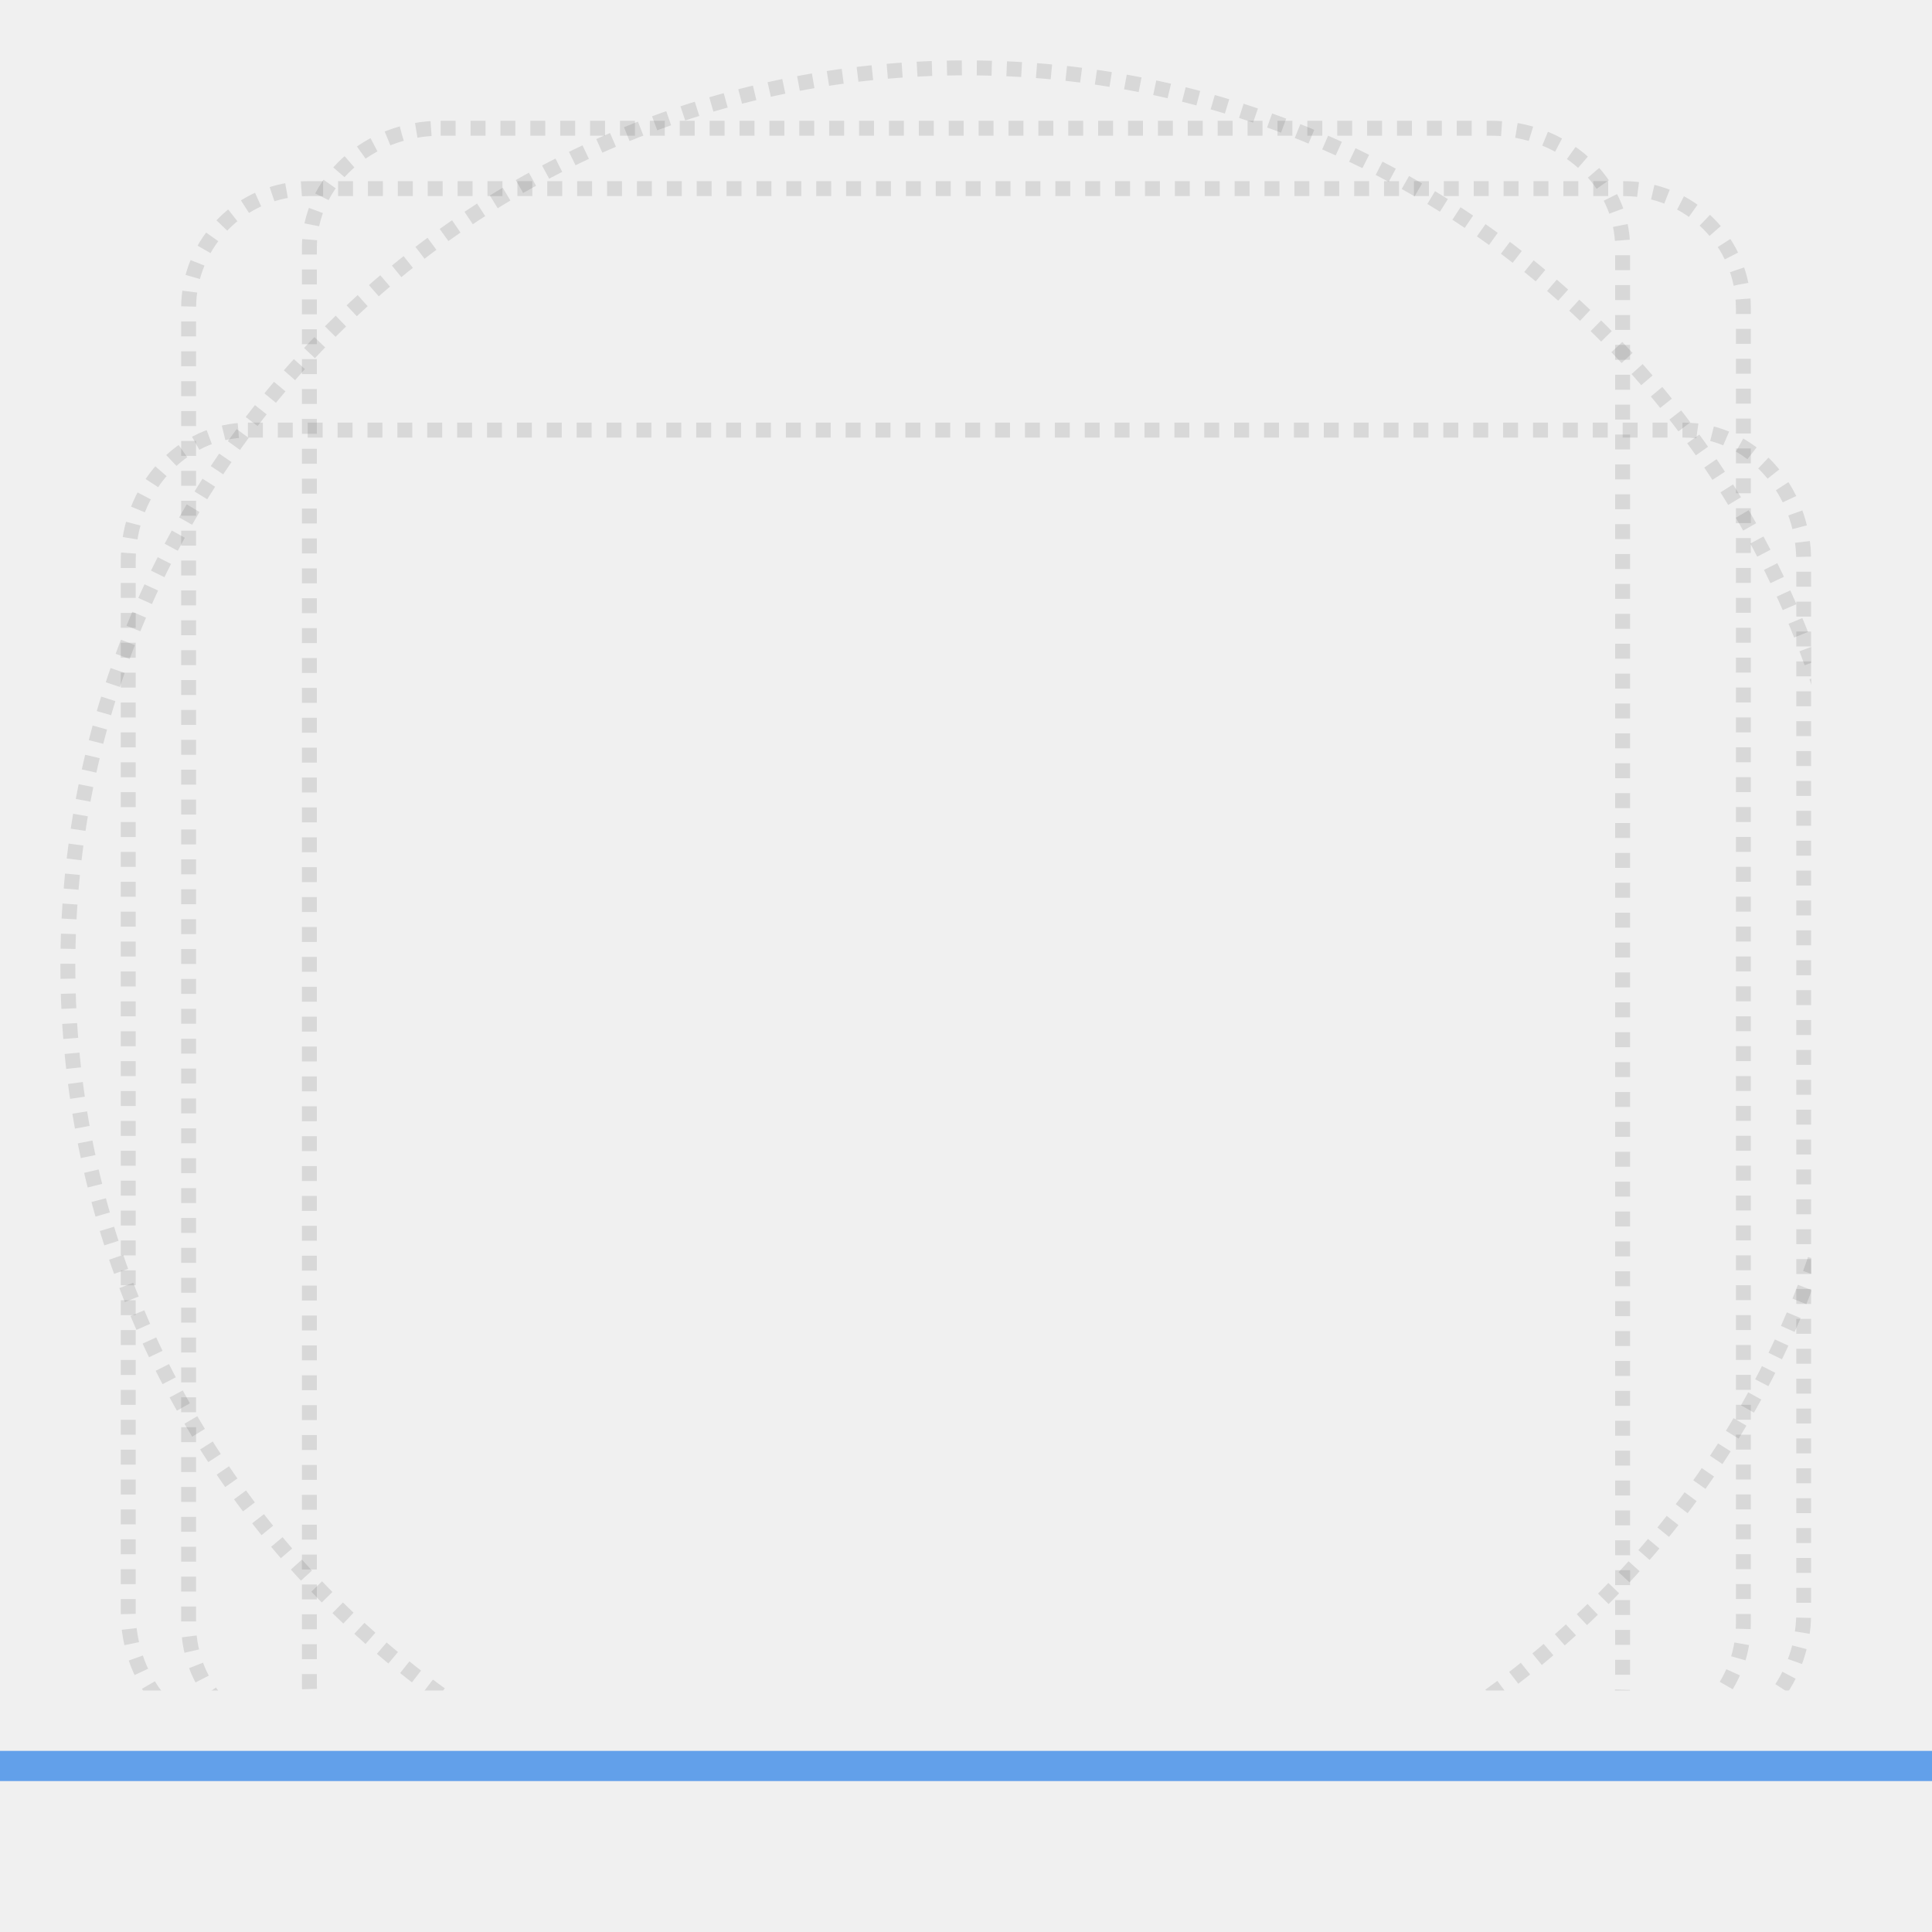
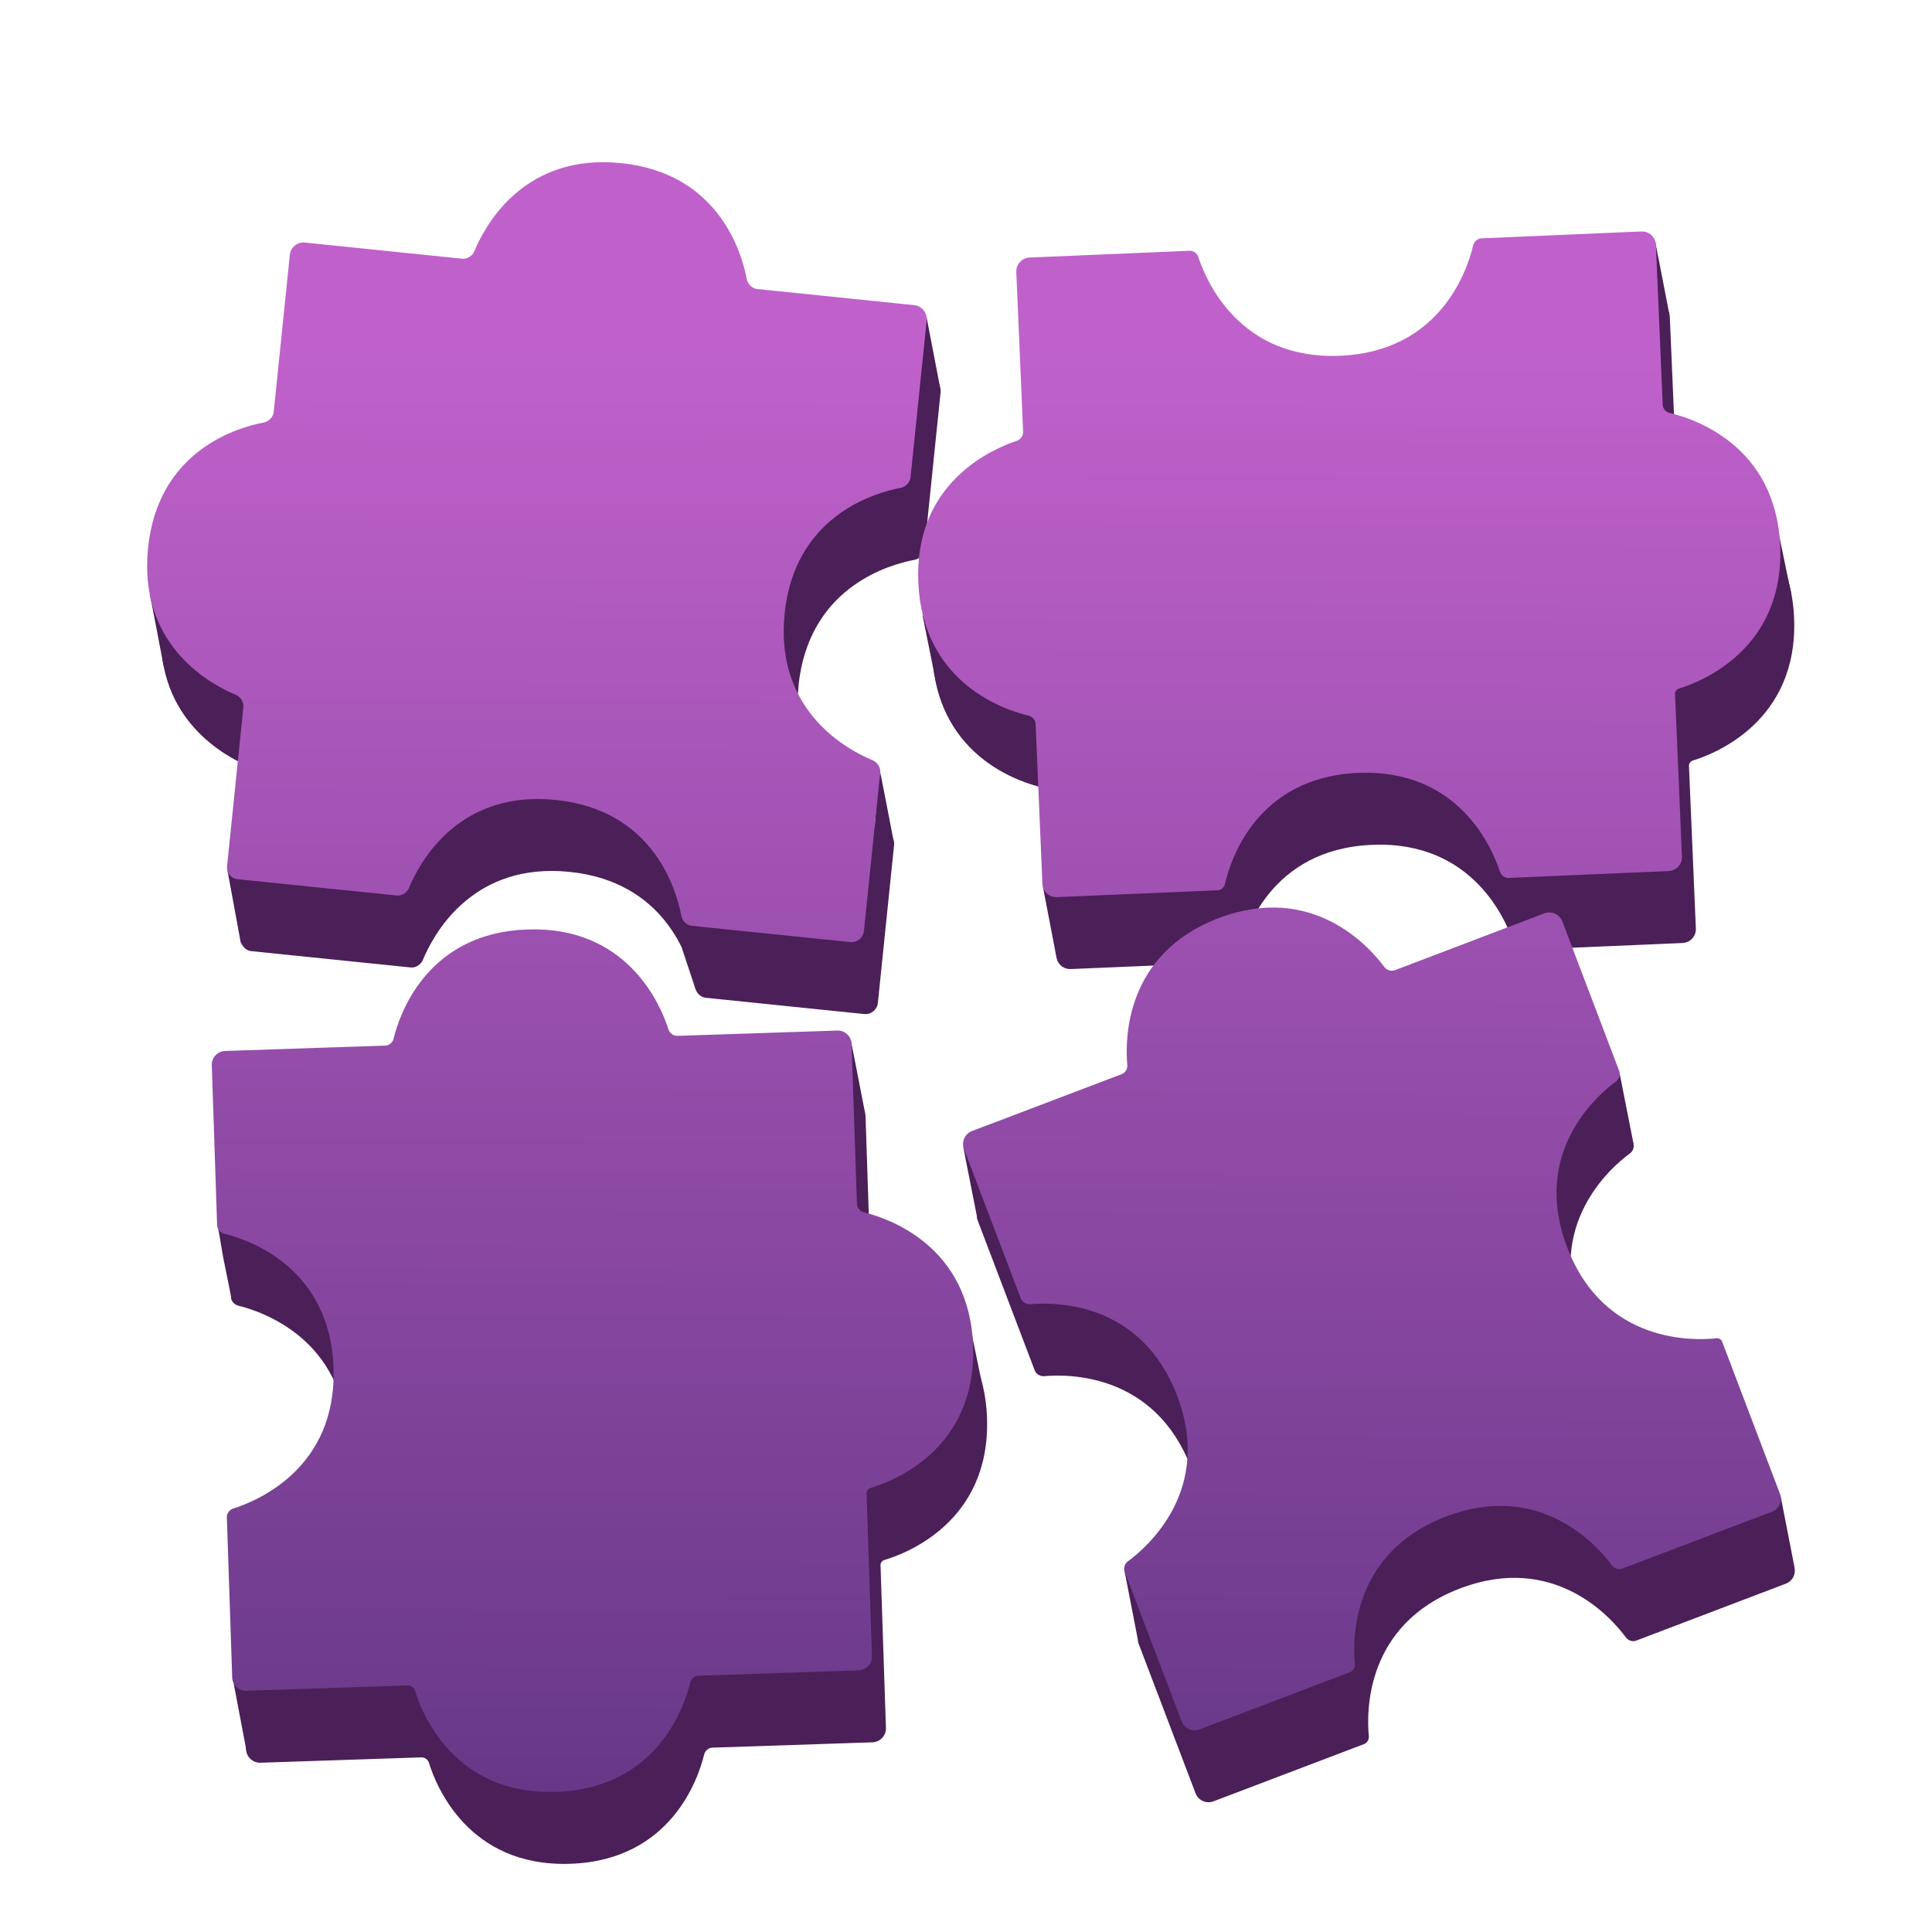
- <svg xmlns="http://www.w3.org/2000/svg" xmlns:xlink="http://www.w3.org/1999/xlink" width="128px" height="128px" viewBox="0 0 128 128" version="1.1">
-   <defs>
-     <filter id="alpha" filterUnits="objectBoundingBox" x="0%" y="0%" width="100%" height="100%">
-       <feColorMatrix type="matrix" in="SourceGraphic" values="0 0 0 0 1 0 0 0 0 1 0 0 0 0 1 0 0 0 1 0" />
-     </filter>
-     <mask id="mask0">
-       <g filter="url(#alpha)">
-         <rect x="0" y="0" width="128" height="128" style="fill:rgb(0%,0%,0%);fill-opacity:0.1;stroke:none;" />
-       </g>
-     </mask>
-     <clipPath id="clip1">
-       <rect x="0" y="0" width="192" height="152" />
-     </clipPath>
-     <g id="surface10632" clip-path="url(#clip1)">
-       <path style="fill:none;stroke-width:0.99;stroke-linecap:butt;stroke-linejoin:miter;stroke:rgb(0%,0%,0%);stroke-opacity:1;stroke-dasharray:0.99,0.99;stroke-miterlimit:4;" d="M 123.504 236 C 123.504 268.863 96.863 295.504 64 295.504 C 31.137 295.504 4.496 268.863 4.496 236 C 4.496 203.137 31.137 176.496 64 176.496 C 96.863 176.496 123.504 203.137 123.504 236 Z M 123.504 236 " transform="matrix(1,0,0,1,8,-156)" />
-     </g>
-     <mask id="mask1">
-       <g filter="url(#alpha)">
-         <rect x="0" y="0" width="128" height="128" style="fill:rgb(0%,0%,0%);fill-opacity:0.1;stroke:none;" />
-       </g>
-     </mask>
-     <clipPath id="clip2">
-       <rect x="0" y="0" width="192" height="152" />
-     </clipPath>
-     <g id="surface10635" clip-path="url(#clip2)">
-       <path style="fill:none;stroke-width:0.99;stroke-linecap:butt;stroke-linejoin:miter;stroke:rgb(0%,0%,0%);stroke-opacity:1;stroke-dasharray:0.99,0.99;stroke-miterlimit:4;" d="M 29.195 180.496 L 98.805 180.496 C 103.609 180.496 107.504 184.047 107.504 188.426 L 107.504 283.574 C 107.504 287.953 103.609 291.504 98.805 291.504 L 29.195 291.504 C 24.391 291.504 20.496 287.953 20.496 283.574 L 20.496 188.426 C 20.496 184.047 24.391 180.496 29.195 180.496 Z M 29.195 180.496 " transform="matrix(1,0,0,1,8,-156)" />
-     </g>
-     <mask id="mask2">
-       <g filter="url(#alpha)">
-         <rect x="0" y="0" width="128" height="128" style="fill:rgb(0%,0%,0%);fill-opacity:0.1;stroke:none;" />
-       </g>
-     </mask>
-     <clipPath id="clip3">
-       <rect x="0" y="0" width="192" height="152" />
-     </clipPath>
-     <g id="surface10638" clip-path="url(#clip3)">
-       <path style="fill:none;stroke-width:0.99;stroke-linecap:butt;stroke-linejoin:miter;stroke:rgb(0%,0%,0%);stroke-opacity:1;stroke-dasharray:0.99,0.99;stroke-miterlimit:4;" d="M 20.418 184.496 L 107.582 184.496 C 111.957 184.496 115.504 188.043 115.504 192.418 L 115.504 279.582 C 115.504 283.957 111.957 287.504 107.582 287.504 L 20.418 287.504 C 16.043 287.504 12.496 283.957 12.496 279.582 L 12.496 192.418 C 12.496 188.043 16.043 184.496 20.418 184.496 Z M 20.418 184.496 " transform="matrix(1,0,0,1,8,-156)" />
-     </g>
-     <mask id="mask3">
-       <g filter="url(#alpha)">
-         <rect x="0" y="0" width="128" height="128" style="fill:rgb(0%,0%,0%);fill-opacity:0.1;stroke:none;" />
-       </g>
-     </mask>
-     <clipPath id="clip4">
-       <rect x="0" y="0" width="192" height="152" />
-     </clipPath>
-     <g id="surface10641" clip-path="url(#clip4)">
-       <path style="fill:none;stroke-width:0.99;stroke-linecap:butt;stroke-linejoin:miter;stroke:rgb(0%,0%,0%);stroke-opacity:1;stroke-dasharray:0.99,0.99;stroke-miterlimit:4;" d="M 16.426 200.496 L 111.574 200.496 C 115.953 200.496 119.504 204.391 119.504 209.195 L 119.504 278.805 C 119.504 283.609 115.953 287.504 111.574 287.504 L 16.426 287.504 C 12.047 287.504 8.496 283.609 8.496 278.805 L 8.496 209.195 C 8.496 204.391 12.047 200.496 16.426 200.496 Z M 16.426 200.496 " transform="matrix(1,0,0,1,8,-156)" />
-     </g>
-   </defs>
-   <g id="surface10578">
-     <rect x="0" y="0" width="128" height="128" style="fill:rgb(94.118%,94.118%,94.118%);fill-opacity:1;stroke:none;" />
-     <use xlink:href="#surface10632" transform="matrix(1,0,0,1,-8,-16)" mask="url(#mask0)" />
-     <use xlink:href="#surface10635" transform="matrix(1,0,0,1,-8,-16)" mask="url(#mask1)" />
-     <use xlink:href="#surface10638" transform="matrix(1,0,0,1,-8,-16)" mask="url(#mask2)" />
-     <use xlink:href="#surface10641" transform="matrix(1,0,0,1,-8,-16)" mask="url(#mask3)" />
-     <path style="fill:none;stroke-width:2;stroke-linecap:butt;stroke-linejoin:miter;stroke:rgb(38.431%,62.745%,91.765%);stroke-opacity:1;stroke-miterlimit:4;" d="M 0 289 L 128 289 " transform="matrix(1,0,0,1,0,-172)" />
+ <svg xmlns="http://www.w3.org/2000/svg" height="128px" viewBox="0 0 128 128" width="128px">
+   <linearGradient id="a" gradientTransform="matrix(0.430906 -0.163868 0.163868 0.430906 23.66552 -6.246448)" gradientUnits="userSpaceOnUse" x1="54.804" x2="-24.742" y1="89.387" y2="296.613">
+     <stop offset="0" stop-color="#c061cb" />
+     <stop offset="1" stop-color="#613583" />
+   </linearGradient>
+   <g fill-rule="evenodd">
+     <path d="m 69.137 21.832 l 10.609 -0.453 c 0.246 -0.012 0.492 0.172 0.566 0.406 c 0.508 1.559 2.727 6.836 9.402 6.551 c 6.656 -0.285 8.426 -5.695 8.809 -7.312 c 0.059 -0.246 0.297 -0.457 0.551 -0.469 l 10.594 -0.453 c 0.508 -0.02 0.938 0.375 0.961 0.883 l 0.453 10.609 c 0.008 0.246 0.215 0.477 0.453 0.531 c 1.598 0.375 7.043 2.133 7.328 8.809 c 0.293 6.934 -5.398 9.059 -6.711 9.453 c -0.145 0.047 -0.262 0.199 -0.254 0.352 l 0.457 10.777 c 0.023 0.508 -0.371 0.938 -0.879 0.961 l -10.613 0.453 c -0.242 0.008 -0.492 -0.176 -0.566 -0.41 c -0.508 -1.555 -2.723 -6.832 -9.402 -6.547 c -6.75 0.285 -8.477 5.852 -8.82 7.375 c -0.051 0.211 -0.254 0.395 -0.469 0.402 l -10.664 0.453 c -0.508 0.023 -0.938 -0.371 -0.957 -0.879 l -0.453 -10.613 c -0.012 -0.242 -0.215 -0.473 -0.457 -0.531 c -1.543 -0.359 -6.684 -2.027 -7.27 -8.211 c -0.031 -0.328 -0.055 -0.867 -0.055 -1.199 c 0.035 -6.191 5.004 -8.293 6.531 -8.797 c 0.242 -0.078 0.434 -0.332 0.426 -0.59 l -0.453 -10.594 c -0.023 -0.508 0.375 -0.938 0.883 -0.957 z m -48.016 -0.996 l 10.422 1.07 c 0.332 0.035 0.68 -0.195 0.809 -0.5 c 0.672 -1.629 3.105 -6.195 9.117 -5.879 c 0.332 0.016 0.867 0.074 1.195 0.121 c 5.953 0.914 7.406 5.883 7.734 7.609 c 0.059 0.328 0.355 0.625 0.688 0.656 l 10.406 1.07 c 0.508 0.051 0.875 0.504 0.824 1.012 l -1.07 10.406 c -0.035 0.332 -0.328 0.629 -0.656 0.688 c -1.73 0.328 -6.695 1.781 -7.609 7.734 c -0.051 0.328 -0.105 0.863 -0.121 1.195 c -0.316 6.012 4.25 8.445 5.875 9.117 c 0.309 0.129 0.539 0.477 0.504 0.809 l -1.078 10.5 c -0.047 0.453 -0.453 0.785 -0.91 0.738 l -10.5 -1.078 c -0.332 -0.031 -0.625 -0.328 -0.688 -0.656 c -0.328 -1.73 -1.781 -6.695 -7.734 -7.609 c -0.328 -0.047 -0.863 -0.105 -1.195 -0.121 c -6.012 -0.316 -8.445 4.25 -9.117 5.879 c -0.125 0.305 -0.477 0.535 -0.805 0.5 l -10.559 -1.082 c -0.422 -0.043 -0.734 -0.426 -0.688 -0.848 l 1.082 -10.559 c 0.035 -0.328 -0.195 -0.68 -0.5 -0.805 c -1.625 -0.676 -6.168 -3.105 -5.863 -9.117 c 0.016 -0.332 0.07 -0.867 0.121 -1.195 c 0.902 -5.953 5.863 -7.406 7.594 -7.734 c 0.328 -0.062 0.621 -0.355 0.656 -0.688 l 1.07 -10.426 c 0.051 -0.496 0.496 -0.859 0.996 -0.809 z m 44.203 58.863 l 9.926 -3.773 c 0.23 -0.09 0.383 -0.355 0.359 -0.602 c -0.148 -1.629 -0.195 -7.352 6.051 -9.73 c 6.23 -2.367 9.992 1.906 10.98 3.238 c 0.152 0.207 0.453 0.309 0.691 0.215 l 9.91 -3.766 c 0.477 -0.184 1.012 0.055 1.191 0.531 l 3.773 9.926 c 0.09 0.23 -0.008 0.523 -0.207 0.668 c -1.32 0.973 -5.629 4.742 -3.25 10.988 c 2.465 6.484 8.535 6.188 9.898 6.035 c 0.148 -0.02 0.316 0.078 0.371 0.219 l 3.832 10.086 c 0.184 0.477 -0.055 1.008 -0.531 1.188 l -9.926 3.777 c -0.23 0.086 -0.523 -0.012 -0.668 -0.211 c -0.973 -1.316 -4.742 -5.625 -10.988 -3.25 c -6.316 2.402 -6.199 8.227 -6.047 9.785 c 0.023 0.215 -0.113 0.449 -0.316 0.527 l -9.977 3.793 c -0.477 0.18 -1.008 -0.059 -1.188 -0.535 l -3.777 -9.926 c -0.086 -0.23 0.012 -0.523 0.211 -0.668 c 1.32 -0.973 5.652 -4.746 3.262 -10.992 c -2.379 -6.223 -8.074 -6.195 -9.727 -6.047 c -0.254 0.023 -0.531 -0.137 -0.621 -0.375 l -3.77 -9.91 c -0.18 -0.477 0.059 -1.012 0.535 -1.191 z m -49.477 -5.305 l 10.613 -0.355 c 0.246 -0.008 0.477 -0.211 0.535 -0.449 c 0.375 -1.543 2.086 -6.691 8.277 -7.207 c 0.332 -0.031 0.871 -0.047 1.203 -0.043 c 6.188 0.105 8.246 5.094 8.734 6.629 c 0.074 0.242 0.332 0.438 0.586 0.426 l 10.598 -0.352 c 0.508 -0.016 0.934 0.383 0.949 0.891 l 0.355 10.613 c 0.008 0.246 0.211 0.477 0.449 0.535 c 1.594 0.387 7.023 2.199 7.246 8.879 c 0.23 6.934 -5.484 9.004 -6.797 9.391 c -0.148 0.043 -0.266 0.195 -0.258 0.348 l 0.359 10.781 c 0.016 0.508 -0.383 0.934 -0.895 0.953 l -10.613 0.352 c -0.242 0.008 -0.477 0.211 -0.535 0.449 c -0.387 1.594 -2.195 7.023 -8.879 7.246 c -6.754 0.227 -8.895 -5.191 -9.355 -6.688 c -0.062 -0.207 -0.277 -0.371 -0.496 -0.363 l -10.664 0.355 c -0.512 0.016 -0.938 -0.383 -0.953 -0.891 l -0.355 -10.617 c -0.008 -0.242 0.18 -0.488 0.414 -0.562 c 1.566 -0.492 6.887 -2.66 6.652 -9.34 c -0.234 -6.66 -5.633 -8.48 -7.242 -8.875 c -0.25 -0.062 -0.461 -0.301 -0.469 -0.555 l -0.352 -10.598 c -0.02 -0.512 0.379 -0.938 0.891 -0.953 z m 0 0" fill="#4b1f57" />
+     <path d="m 63.809 75.949 l 0.965 4.898 l 0.824 -0.617 z m 10.668 28.004 l 0.961 4.941 l 0.785 -0.789 z m -59.695 -20.672 l 0.578 2.867 s 0.273 -5.008 0.215 -5.016 c -0.055 -0.008 -1.152 0.039 -1.152 0.039 z m 0.656 28.016 l 0.922 4.867 l 0.145 -4.48 z m 48.895 -23.16 l 0.77 3.746 l -1.863 -2.824 z m -7.961 -19.227 l 0.941 4.828 l -0.93 -0.68 z m 61.602 30.234 l 0.926 4.738 l -1.652 -3.867 z m -10.668 -28.031 l 0.938 4.766 l -2.043 -3.918 z m -46.199 -30.406 l 0.938 4.641 l 0.5 -1.68 z m 7.984 18.023 l 0.922 4.797 l 0.184 -4.543 z m 48.648 -23.902 l 0.934 4.516 l -2.016 -3.207 z m -8.078 -18.832 l 0.941 4.836 l -1.051 -0.699 z m -99.746 23.355 c 0.027 0.023 0.934 4.82 0.934 4.82 l 0.078 -3.332 z m 5.156 18.316 l 0.91 4.961 l 0.523 -4.617 z m 30.105 5.141 l 0.918 2.766 l 0.059 -2.43 z m 13.082 -11.914 c 0.035 0.078 0.926 4.711 0.926 4.711 l -1.242 -0.758 z m 3.125 -29.902 l 0.891 4.625 l -1.762 -0.789 z m 0 0" fill="#4b1f57" />
+     <path d="m 68.215 17.062 l 10.609 -0.449 c 0.246 -0.012 0.492 0.172 0.566 0.406 c 0.508 1.559 2.727 6.836 9.402 6.551 c 6.656 -0.285 8.426 -5.695 8.809 -7.312 c 0.059 -0.246 0.297 -0.461 0.551 -0.469 l 10.594 -0.453 c 0.508 -0.023 0.938 0.371 0.961 0.883 l 0.453 10.609 c 0.008 0.246 0.215 0.477 0.453 0.531 c 1.598 0.371 7.043 2.133 7.328 8.809 c 0.293 6.934 -5.398 9.059 -6.711 9.453 c -0.145 0.047 -0.262 0.199 -0.254 0.352 l 0.457 10.777 c 0.023 0.508 -0.371 0.938 -0.879 0.961 l -10.613 0.453 c -0.242 0.008 -0.492 -0.176 -0.566 -0.41 c -0.508 -1.559 -2.723 -6.832 -9.402 -6.547 c -6.754 0.285 -8.477 5.852 -8.82 7.375 c -0.051 0.211 -0.254 0.395 -0.469 0.402 l -10.664 0.453 c -0.508 0.023 -0.938 -0.371 -0.957 -0.879 l -0.453 -10.613 c -0.012 -0.242 -0.219 -0.473 -0.457 -0.531 c -1.543 -0.359 -6.684 -2.027 -7.27 -8.211 c -0.031 -0.328 -0.055 -0.867 -0.055 -1.199 c 0.035 -6.191 5.004 -8.293 6.531 -8.797 c 0.242 -0.078 0.434 -0.336 0.426 -0.59 l -0.453 -10.594 c -0.023 -0.508 0.375 -0.938 0.883 -0.961 z m -48.016 -0.992 l 10.422 1.07 c 0.332 0.035 0.68 -0.195 0.809 -0.5 c 0.672 -1.629 3.105 -6.195 9.117 -5.879 c 0.332 0.016 0.867 0.07 1.195 0.121 c 5.953 0.914 7.406 5.879 7.734 7.609 c 0.059 0.328 0.355 0.625 0.688 0.656 l 10.406 1.07 c 0.508 0.051 0.875 0.504 0.824 1.012 l -1.07 10.406 c -0.035 0.332 -0.328 0.625 -0.656 0.688 c -1.73 0.328 -6.695 1.781 -7.609 7.734 c -0.051 0.328 -0.105 0.863 -0.121 1.195 c -0.316 6.012 4.25 8.445 5.875 9.117 c 0.309 0.129 0.539 0.477 0.504 0.809 l -1.078 10.496 c -0.047 0.457 -0.453 0.789 -0.91 0.742 l -10.5 -1.078 c -0.332 -0.035 -0.625 -0.328 -0.688 -0.656 c -0.328 -1.73 -1.781 -6.695 -7.734 -7.609 c -0.328 -0.051 -0.863 -0.105 -1.195 -0.121 c -6.012 -0.316 -8.445 4.25 -9.117 5.879 c -0.125 0.305 -0.477 0.535 -0.805 0.5 l -10.559 -1.082 c -0.422 -0.043 -0.734 -0.426 -0.688 -0.852 l 1.082 -10.555 c 0.035 -0.328 -0.195 -0.68 -0.5 -0.805 c -1.625 -0.676 -6.172 -3.105 -5.863 -9.117 c 0.016 -0.332 0.07 -0.867 0.121 -1.195 c 0.902 -5.953 5.863 -7.406 7.594 -7.734 c 0.328 -0.062 0.621 -0.359 0.656 -0.688 l 1.07 -10.426 c 0.051 -0.496 0.496 -0.859 0.996 -0.809 z m 44.203 58.863 l 9.926 -3.773 c 0.23 -0.09 0.383 -0.355 0.359 -0.602 c -0.148 -1.629 -0.195 -7.355 6.051 -9.73 c 6.23 -2.367 9.992 1.906 10.98 3.238 c 0.148 0.207 0.453 0.305 0.691 0.215 l 9.91 -3.77 c 0.477 -0.18 1.008 0.059 1.191 0.535 l 3.773 9.926 c 0.09 0.23 -0.008 0.523 -0.207 0.668 c -1.32 0.973 -5.629 4.742 -3.25 10.988 c 2.465 6.484 8.535 6.188 9.898 6.035 c 0.148 -0.02 0.316 0.078 0.371 0.219 l 3.832 10.086 c 0.184 0.473 -0.055 1.008 -0.531 1.188 l -9.926 3.773 c -0.23 0.09 -0.523 -0.008 -0.668 -0.207 c -0.973 -1.316 -4.742 -5.625 -10.988 -3.25 c -6.316 2.402 -6.199 8.227 -6.047 9.781 c 0.02 0.219 -0.113 0.453 -0.316 0.531 l -9.977 3.793 c -0.477 0.18 -1.008 -0.059 -1.188 -0.535 l -3.777 -9.926 c -0.086 -0.23 0.012 -0.523 0.211 -0.668 c 1.32 -0.973 5.652 -4.746 3.262 -10.992 c -2.379 -6.223 -8.074 -6.195 -9.727 -6.047 c -0.254 0.023 -0.531 -0.137 -0.621 -0.375 l -3.77 -9.91 c -0.18 -0.477 0.059 -1.012 0.535 -1.191 z m -49.477 -5.305 l 10.613 -0.355 c 0.246 -0.008 0.477 -0.211 0.535 -0.449 c 0.375 -1.543 2.086 -6.691 8.277 -7.211 c 0.332 -0.027 0.871 -0.043 1.203 -0.039 c 6.188 0.105 8.246 5.094 8.734 6.629 c 0.074 0.242 0.332 0.434 0.586 0.426 l 10.598 -0.352 c 0.508 -0.02 0.934 0.383 0.949 0.891 l 0.355 10.613 c 0.008 0.246 0.211 0.477 0.449 0.535 c 1.594 0.387 7.023 2.195 7.246 8.879 c 0.23 6.934 -5.484 9.004 -6.801 9.391 c -0.145 0.043 -0.262 0.195 -0.258 0.348 l 0.359 10.781 c 0.02 0.508 -0.379 0.934 -0.891 0.953 l -10.613 0.352 c -0.246 0.008 -0.477 0.211 -0.535 0.449 c -0.387 1.594 -2.195 7.023 -8.879 7.246 c -6.754 0.223 -8.895 -5.191 -9.355 -6.688 c -0.062 -0.207 -0.277 -0.371 -0.496 -0.363 l -10.664 0.355 c -0.512 0.016 -0.938 -0.383 -0.953 -0.891 l -0.355 -10.617 c -0.008 -0.242 0.18 -0.488 0.414 -0.562 c 1.566 -0.492 6.887 -2.66 6.652 -9.34 c -0.234 -6.66 -5.633 -8.48 -7.246 -8.875 c -0.246 -0.062 -0.457 -0.301 -0.465 -0.555 l -0.352 -10.598 c -0.02 -0.512 0.379 -0.938 0.891 -0.953 z m 0 0" fill="url(#a)" />
  </g>
</svg>
